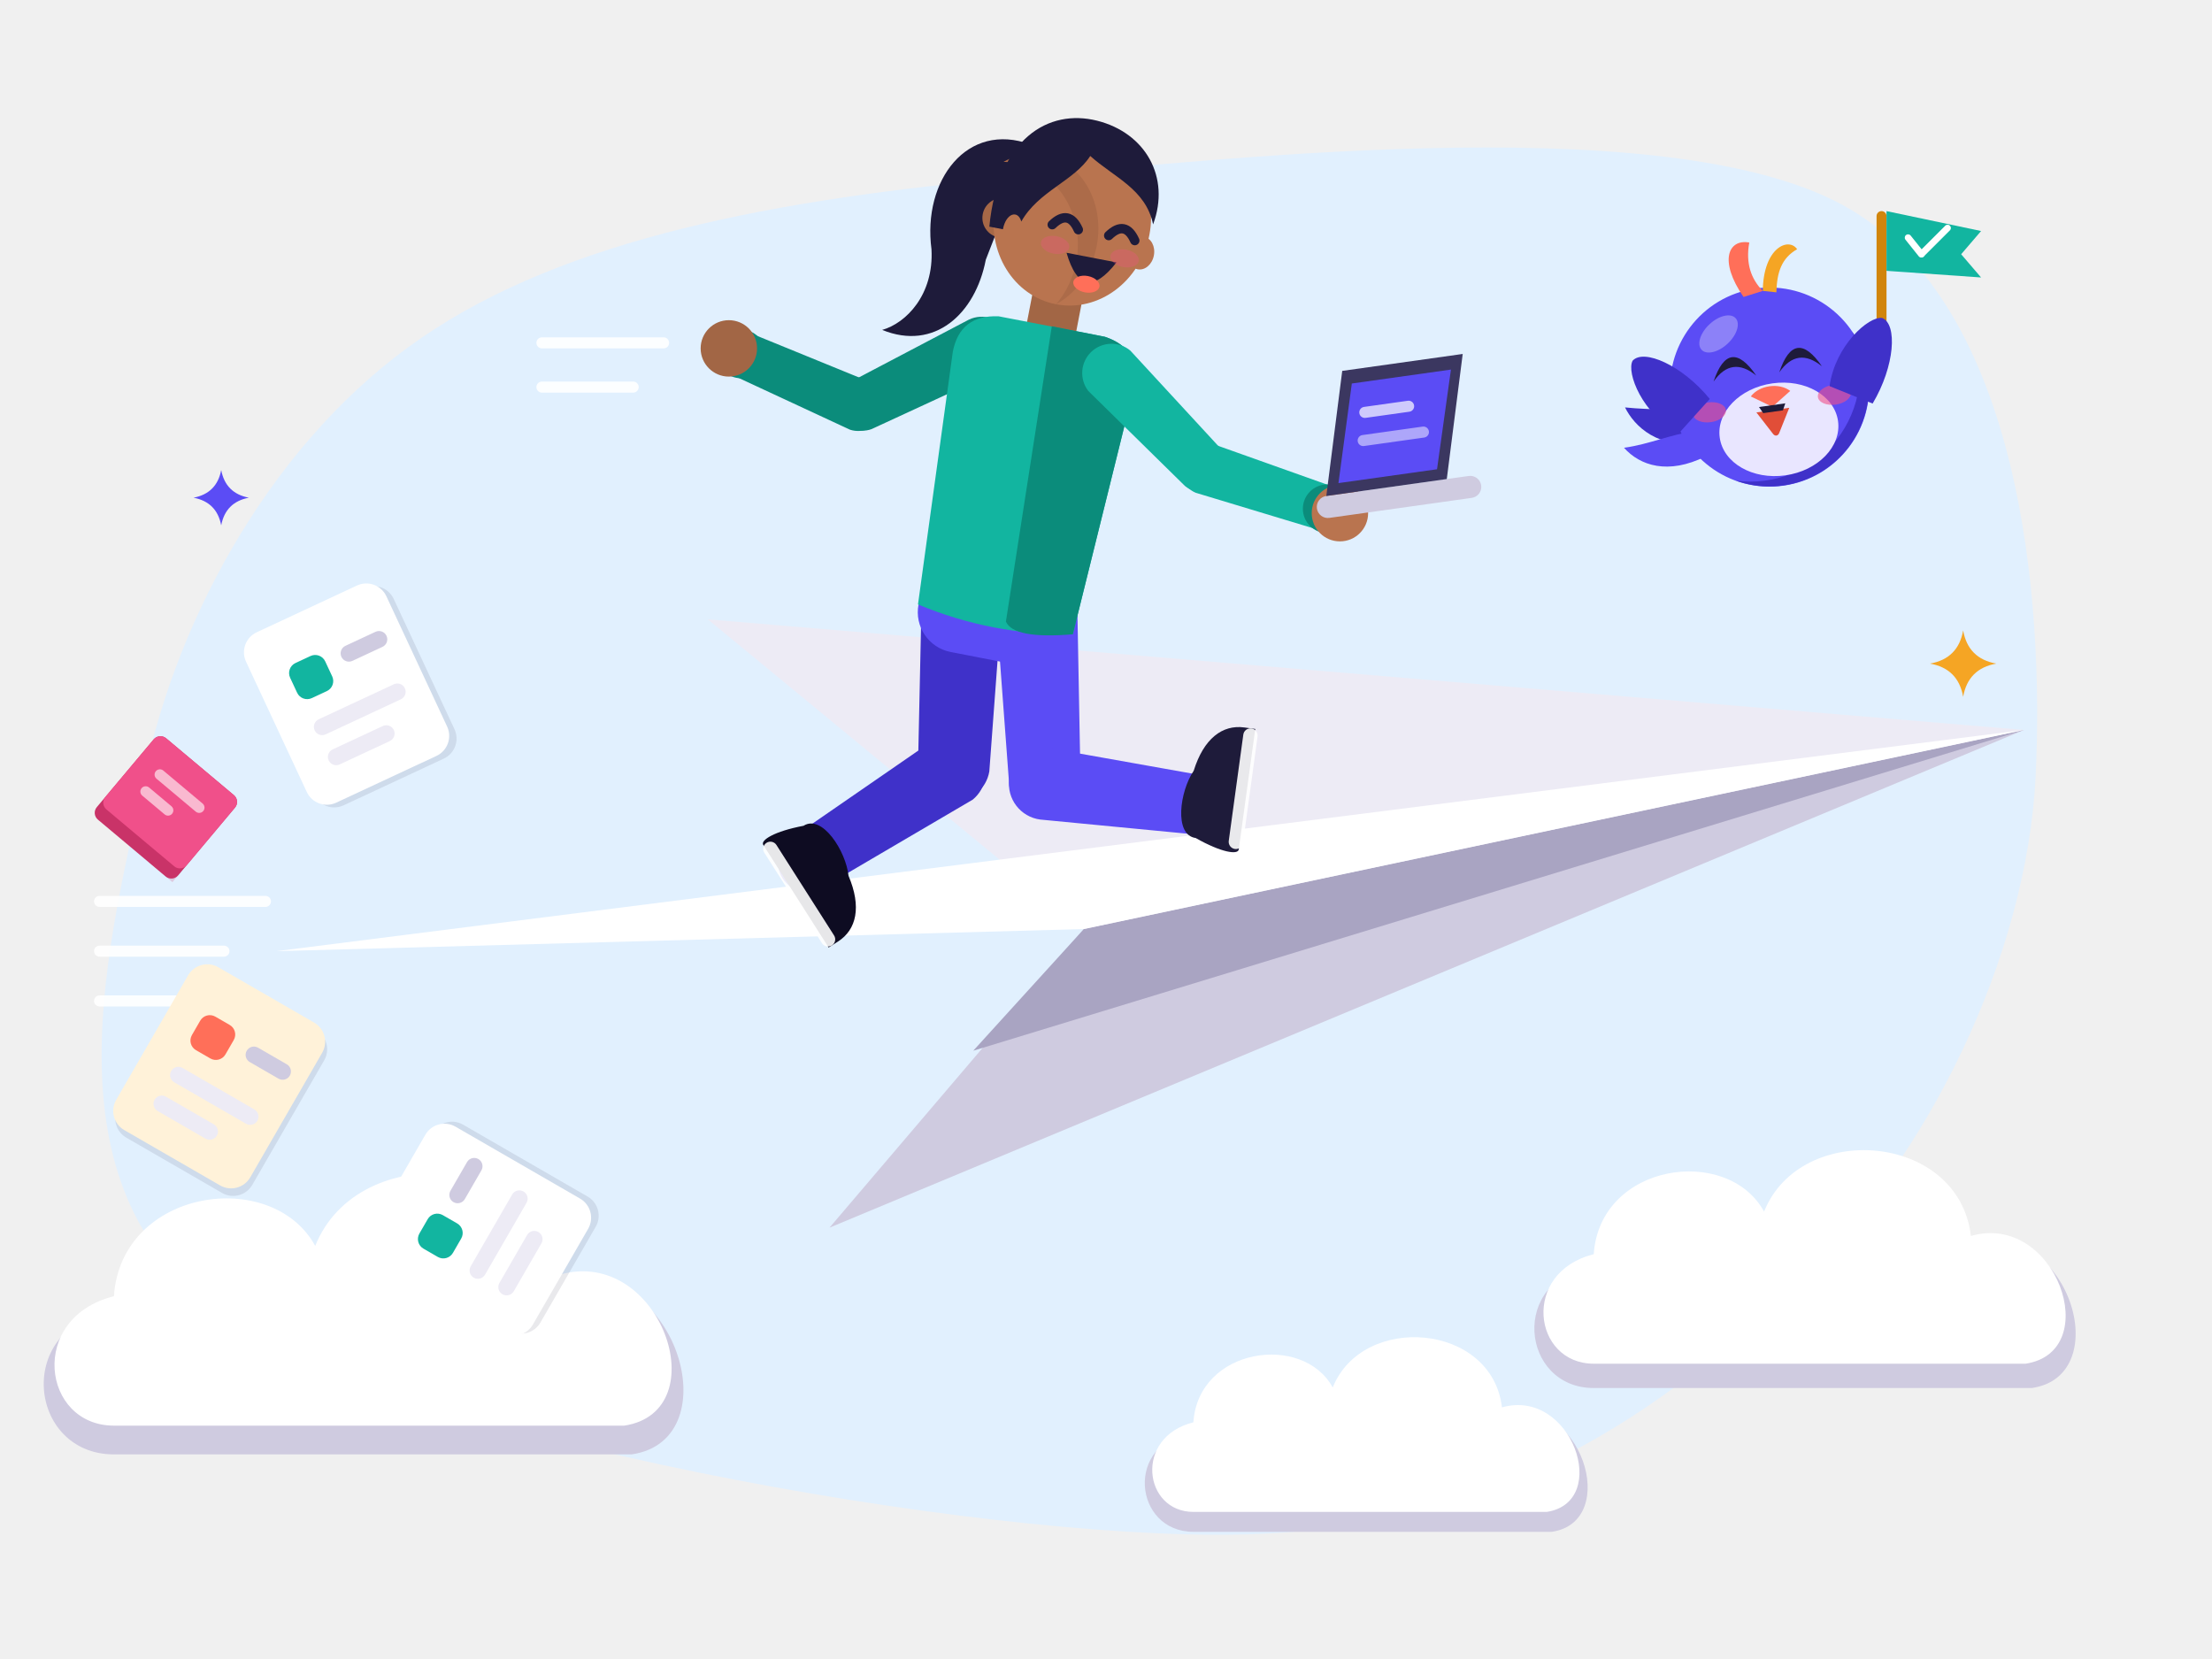
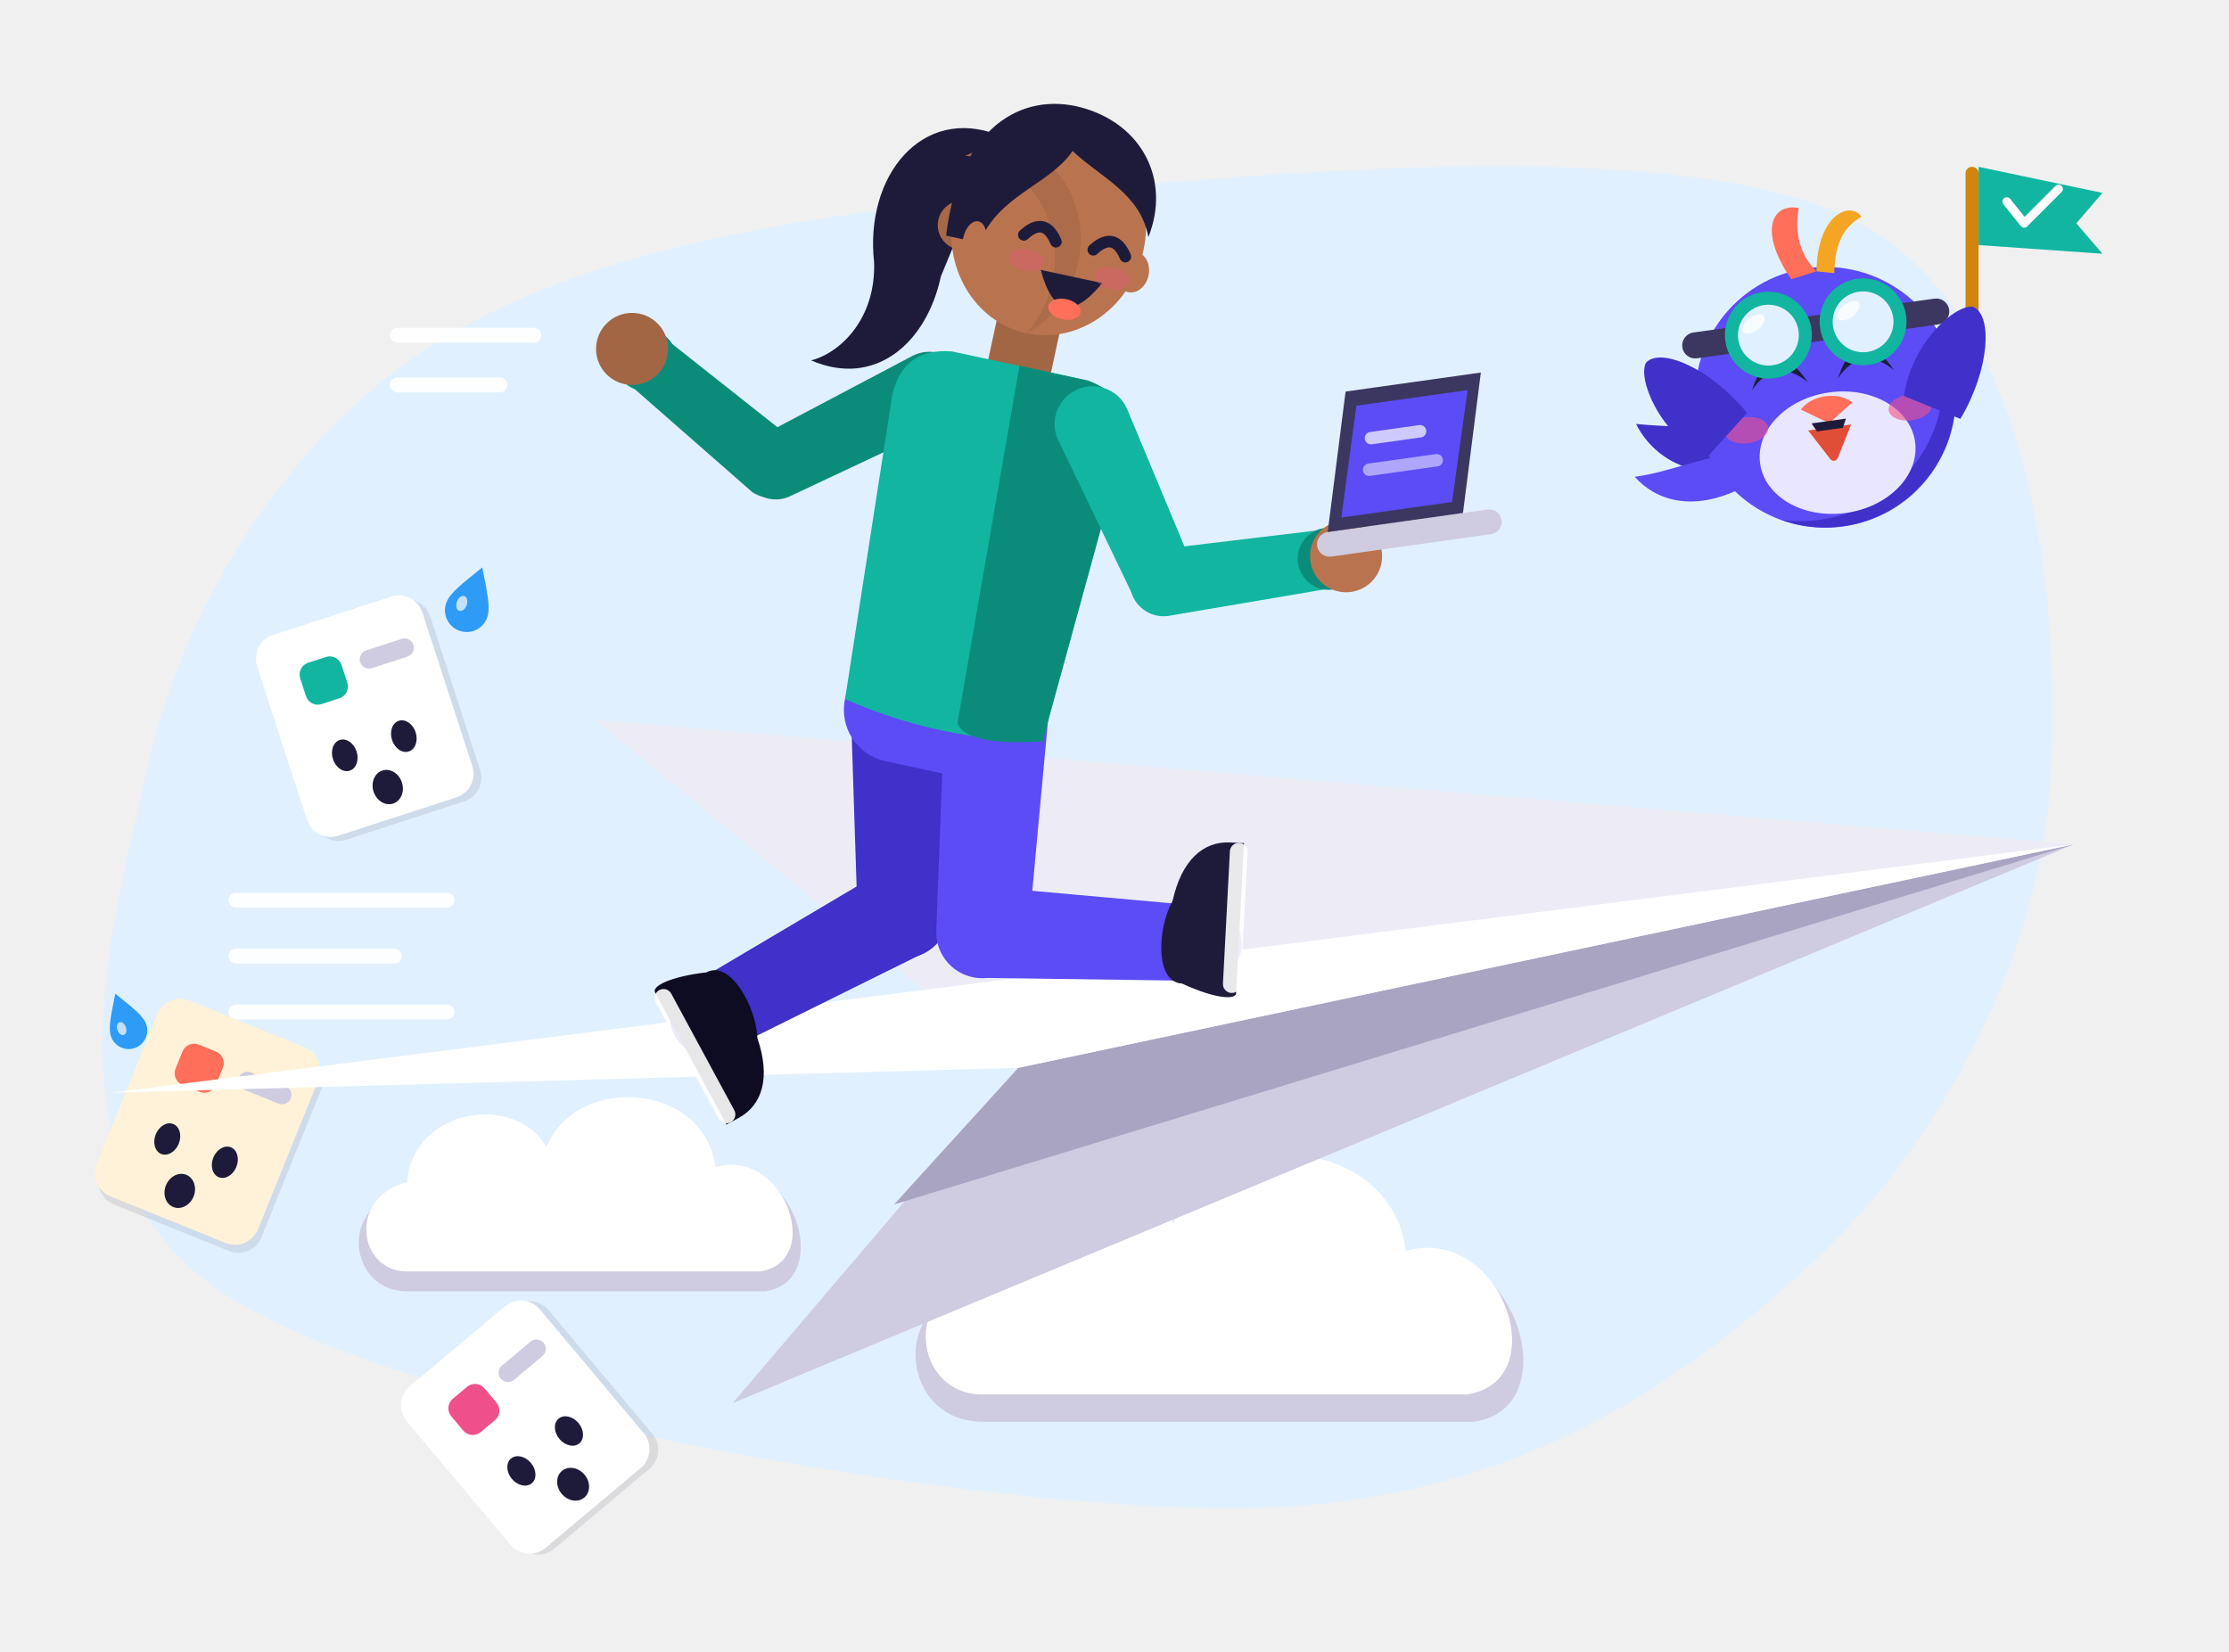
- <svg xmlns="http://www.w3.org/2000/svg" viewBox="0 0 400 300">
-   <path d="M368.1 140.6C366.4 173 348.8 209.5 324.7 232.3C300.7 255.1 271.2 276.7 223.8 277.5C176.3 278.4 72.8 260.1 39.9 237.3C6.9 214.4 20.1 169.6 26.1 140.3C32.2 110.9 49.9 79.1 76.2 61.1C102.4 43.1 140.4 36 183.5 32.1C226.5 28.2 303.8 19.7 334.5 37.8C365.3 55.9 369.7 108.2 368.1 140.6Z" fill="#E1F0FE" />
-   <g transform="translate(70 250) scale(1.3)">
+ <svg xmlns="http://www.w3.org/2000/svg" viewBox="32 -4 359 266">
+   <path d="M362.3 120.9C360.9 148.9 345 180.2 323.4 199.9C301.9 219.5 275.4 238.2 232.8 238.9C190.2 239.6 97.4 223.9 67.8 204.2C38.2 184.5 50 145.9 55.5 120.6C60.9 95.3 76.8 68 100.4 52.4C123.9 36.9 158 30.8 196.7 27.4C235.3 24.1 304.6 16.8 332.2 32.3C359.9 47.9 363.8 93 362.3 120.9Z" fill="#E1F0FE" />
+   <g transform="translate(232 214) scale(1.1)">
    <path d="M-38 10C-50 10-52-8-38-10C-38-26-16-30-10-18C-4-34 22-32 24-14C40-18 48 8 34 10Z" fill="#CFCBE0" />
    <path d="M-38 6C-48 6-50-9-38-12C-37-27-16-30-10-19C-4-34 22-32 24-15C38-19 46 4 33 6Z" fill="#FFFFFF" />
    <ellipse cx="-14" cy="-16" rx="6" ry="3" fill="#FFFFFF" opacity="0.7" />
  </g>
-   <g transform="translate(330 240) scale(1.1)">
+   <g transform="translate(128 196) scale(0.8)">
    <path d="M-38 10C-50 10-52-8-38-10C-38-26-16-30-10-18C-4-34 22-32 24-14C40-18 48 8 34 10Z" fill="#CFCBE0" />
    <path d="M-38 6C-48 6-50-9-38-12C-37-27-16-30-10-19C-4-34 22-32 24-15C38-19 46 4 33 6Z" fill="#FFFFFF" />
    <ellipse cx="-14" cy="-16" rx="6" ry="3" fill="#FFFFFF" opacity="0.7" />
  </g>
-   <g transform="translate(250 268) scale(0.9)">
-     <path d="M-38 10C-50 10-52-8-38-10C-38-26-16-30-10-18C-4-34 22-32 24-14C40-18 48 8 34 10Z" fill="#CFCBE0" />
-     <path d="M-38 6C-48 6-50-9-38-12C-37-27-16-30-10-19C-4-34 22-32 24-15C38-19 46 4 33 6Z" fill="#FFFFFF" />
-     <ellipse cx="-14" cy="-16" rx="6" ry="3" fill="#FFFFFF" opacity="0.7" />
-   </g>
-   <path d="M355 114Q355.9 119.1 361 120Q355.9 120.9 355 126Q354.1 120.9 349 120Q354.1 119.1 355 114Z" fill="#F5A524" />
-   <path d="M40 85Q40.8 89.2 45 90Q40.8 90.8 40 95Q39.2 90.8 35 90Q39.2 89.2 40 85Z" fill="#5B4CF5" />
  <g opacity="0.9">
-     <path d="M18 164L48 164A1 1 0 0 0 48 162L18 162A1 1 0 0 0 18 164Z" fill="#FFFFFF" />
+     <path d="M70 142.2L104 142.2A1.2 1.2 0 0 0 104 139.8L70 139.8A1.2 1.2 0 0 0 70 142.2Z" fill="#FFFFFF" />
  </g>
  <g opacity="0.9">
-     <path d="M18 173L40.5 173A1 1 0 0 0 40.5 171L18 171A1 1 0 0 0 18 173Z" fill="#FFFFFF" />
+     <path d="M70 151.2L95.5 151.2A1.2 1.2 0 0 0 95.5 148.8L70 148.8A1.2 1.2 0 0 0 70 151.2Z" fill="#FFFFFF" />
  </g>
  <g opacity="0.9">
-     <path d="M18 182L48 182A1 1 0 0 0 48 180L18 180A1 1 0 0 0 18 182Z" fill="#FFFFFF" />
+     <path d="M70 160.2L104 160.2A1.2 1.2 0 0 0 104 157.8L70 157.8A1.2 1.2 0 0 0 70 160.2Z" fill="#FFFFFF" />
  </g>
-   <g transform="translate(64 126) rotate(-25)">
+   <g transform="translate(92 112) rotate(-18)">
    <rect x="-14" y="-17" width="28" height="34" rx="4" fill="#1E1B3A" opacity="0.1" />
    <rect x="-15" y="-18" width="28" height="34" rx="4" fill="#FFFFFF" />
-     <rect x="-9" y="-10" width="7" height="7" rx="2" fill="#12B5A0" />
-     <rect x="1" y="-9" width="9" height="3" rx="1.5" fill="#CFCBE0" />
-     <rect x="-9" y="1" width="18" height="3" rx="1.5" fill="#EDEBF5" />
-     <rect x="-9" y="7" width="13" height="3" rx="1.5" fill="#EDEBF5" />
+     <rect x="-9" y="-12" width="7" height="7" rx="2" fill="#12B5A0" />
+     <rect x="1" y="-11" width="9" height="3" rx="1.5" fill="#CFCBE0" />
+     <ellipse cx="-6" cy="4" rx="2" ry="2.6" fill="#1E1B3A" />
+     <ellipse cx="4" cy="4" rx="2" ry="2.6" fill="#1E1B3A" />
+     <ellipse cx="-1" cy="11" rx="2.4" ry="2.8" fill="#1E1B3A" />
  </g>
-   <g transform="translate(40 196) rotate(30)">
+   <g transform="translate(66 178) rotate(22)">
    <rect x="-14" y="-17" width="28" height="34" rx="4" fill="#1E1B3A" opacity="0.1" />
    <rect x="-15" y="-18" width="28" height="34" rx="4" fill="#FFF2D9" />
-     <rect x="-9" y="-10" width="7" height="7" rx="2" fill="#FF6F59" />
-     <rect x="1" y="-9" width="9" height="3" rx="1.5" fill="#CFCBE0" />
-     <rect x="-9" y="1" width="18" height="3" rx="1.5" fill="#EDEBF5" />
-     <rect x="-9" y="7" width="13" height="3" rx="1.5" fill="#EDEBF5" />
+     <rect x="-9" y="-12" width="7" height="7" rx="2" fill="#FF6F59" />
+     <rect x="1" y="-11" width="9" height="3" rx="1.5" fill="#CFCBE0" />
+     <ellipse cx="-6" cy="4" rx="2" ry="2.6" fill="#1E1B3A" />
+     <ellipse cx="4" cy="4" rx="2" ry="2.6" fill="#1E1B3A" />
+     <ellipse cx="-1" cy="11" rx="2.4" ry="2.8" fill="#1E1B3A" />
  </g>
-   <g transform="translate(88 222) rotate(-60)">
+   <g transform="translate(118 226) rotate(-40)">
    <rect x="-14" y="-17" width="28" height="34" rx="4" fill="#1E1B3A" opacity="0.1" />
    <rect x="-15" y="-18" width="28" height="34" rx="4" fill="#FFFFFF" />
-     <rect x="-9" y="-10" width="7" height="7" rx="2" fill="#12B5A0" />
-     <rect x="1" y="-9" width="9" height="3" rx="1.5" fill="#CFCBE0" />
-     <rect x="-9" y="1" width="18" height="3" rx="1.5" fill="#EDEBF5" />
-     <rect x="-9" y="7" width="13" height="3" rx="1.5" fill="#EDEBF5" />
+     <rect x="-9" y="-12" width="7" height="7" rx="2" fill="#F0508A" />
+     <rect x="1" y="-11" width="9" height="3" rx="1.5" fill="#CFCBE0" />
+     <ellipse cx="-6" cy="4" rx="2" ry="2.6" fill="#1E1B3A" />
+     <ellipse cx="4" cy="4" rx="2" ry="2.6" fill="#1E1B3A" />
+     <ellipse cx="-1" cy="11" rx="2.4" ry="2.8" fill="#1E1B3A" />
  </g>
-   <g transform="translate(30 146) rotate(40) scale(0.8)">
-     <rect x="-12" y="-12" width="24" height="24" rx="2" fill="#C93368" />
-     <rect x="-12" y="-12" width="24" height="21" rx="2" fill="#F0508A" />
-     <path d="M5 9L12 9L12 12L5 12Z" fill="#C93368" opacity="0.2" />
-     <rect x="-7" y="-6" width="14" height="2.4" rx="1.2" fill="#FFFFFF" opacity="0.6" />
-     <rect x="-7" y="-1" width="9" height="2.4" rx="1.2" fill="#FFFFFF" opacity="0.6" />
+   <g transform="translate(108 92) rotate(20) scale(0.7)">
+     <path d="M0-7C3-2 5 1 5 3.5A5 5 0 0 1-5 3.5C-5 1-3-2 0-7Z" fill="#2E9BF6" />
+     <ellipse cx="-1.6" cy="2.4" rx="1.2" ry="1.8" fill="#FFFFFF" opacity="0.7" />
+   </g>
+   <g transform="translate(52 160) rotate(-20) scale(0.6)">
+     <path d="M0-7C3-2 5 1 5 3.5A5 5 0 0 1-5 3.5C-5 1-3-2 0-7Z" fill="#2E9BF6" />
+     <ellipse cx="-1.6" cy="2.4" rx="1.2" ry="1.8" fill="#FFFFFF" opacity="0.7" />
  </g>
  <path d="M366 132 L128 112 L196 168Z" fill="#EDEBF5" />
  <path d="M366 132 L196 168 L150 222Z" fill="#CFCBE0" />
  <path d="M366 132 L196 168 L176 190Z" fill="#A9A4C2" />
  <path d="M366 132 L50 172 L196 168Z" fill="#FFFFFF" />
-   <g transform="translate(193.9 39.8) rotate(10.9) scale(1)">
+   <g transform="translate(200.9 33) rotate(12.1) scale(1.1)">
    <g transform="scale(1 1)">
      <path d="M-10-12C-22-14-28-2-24 10C-22 18-26 24-30 26C-20 28-14 20-14 10Z" fill="#1E1B3A" />
    </g>
  </g>
-   <path d="M166.7 106.5L166 138.8A6.5 6.5 0 0 0 178.9 139.5L181.3 107.2A7.3 7.3 0 0 0 166.7 106.5Z" fill="#3F31C9" />
-   <path d="M169 133.7L143.2 151.5A5.3 5.3 0 0 0 148.8 160.5L175.9 144.6A6.5 6.5 0 0 0 169 133.7Z" fill="#3F31C9" />
-   <g transform="translate(146 156) rotate(57.5) scale(1 1)">
+   <path d="M168.9 106L170.1 143A7.4 7.4 0 0 0 184.9 142.9L185.7 105.9A8.4 8.4 0 0 0 168.9 106Z" fill="#3F31C9" />
+   <path d="M174 136.4L143.1 154.7A6 6 0 0 0 148.9 165.3L181 149.4A7.4 7.4 0 0 0 174 136.4Z" fill="#3F31C9" />
+   <g transform="translate(146 160) rotate(61.6) scale(1.1 1.1)">
    <path d="M-6-3C-6-7 2-7 6-5C12-4 15-1 15 3L15 5-7 5C-8 5-8 2-6-3Z" fill="#0E0C22" />
    <rect x="-7" y="3" width="22" height="2.6" rx="1.3" fill="#FFFFFF" opacity="0.9" />
  </g>
-   <path d="M175.2 57.8L153.5 69.2A4.7 4.7 0 0 0 157.6 77.6L179.9 67.3A5.3 5.3 0 0 0 175.2 57.8Z" fill="#0B8C7B" />
-   <path d="M157.4 69.1L135.6 60.2A4.1 4.1 0 0 0 132.4 67.8L153.7 77.7A4.7 4.7 0 0 0 157.4 69.1Z" fill="#0B8C7B" />
-   <circle cx="134" cy="64" r="4.4" fill="#0B8C7B" />
-   <circle cx="131.8" cy="63" r="5.1" fill="#A26645" />
-   <path d="M180.1 109.8L182.5 142A6.5 6.5 0 0 0 195.4 141.5L194.8 109.1A7.3 7.3 0 0 0 180.1 109.8Z" fill="#5B4CF5" />
-   <path d="M188.1 148.2L219.3 151.2A5.3 5.3 0 0 0 220.7 140.8L189.8 135.3A6.5 6.5 0 0 0 188.1 148.2Z" fill="#5B4CF5" />
-   <g transform="translate(220 146) rotate(-82.2) scale(1 1)">
+   <path d="M179 53.3L154.2 66.4A5.4 5.4 0 0 0 159.1 76L184.4 64.1A6 6 0 0 0 179 53.3Z" fill="#0B8C7B" />
+   <path d="M160.1 67.1L139 50.4A4.7 4.7 0 0 0 133 57.6L153.2 75.3A5.4 5.4 0 0 0 160.1 67.1Z" fill="#0B8C7B" />
+   <circle cx="136" cy="54" r="5" fill="#0B8C7B" />
+   <circle cx="133.8" cy="52.2" r="5.8" fill="#A26645" />
+   <path d="M184.2 108.7L182.8 145.7A7.4 7.4 0 0 0 197.6 146.6L201 109.8A8.4 8.4 0 0 0 184.2 108.7Z" fill="#5B4CF5" />
+   <path d="M189.8 153.5L225.7 154A6 6 0 0 0 226.3 142L190.6 138.8A7.4 7.4 0 0 0 189.8 153.5Z" fill="#5B4CF5" />
+   <g transform="translate(226 148) rotate(-87) scale(1.1 1.1)">
    <path d="M-6-3C-6-7 2-7 6-5C12-4 15-1 15 3L15 5-7 5C-8 5-8 2-6-3Z" fill="#1E1B3A" />
    <rect x="-7" y="3" width="22" height="2.6" rx="1.3" fill="#FFFFFF" opacity="0.9" />
  </g>
-   <path d="M171.9 117.9L185.3 120.5A7.3 7.3 0 0 0 188.1 106.1L174.7 103.5A7.3 7.3 0 0 0 171.9 117.9Z" fill="#5B4CF5" />
-   <path d="M193.7 64.7L196.3 51.2A4.5 4.5 0 0 0 187.4 49.5L184.8 63A4.5 4.5 0 0 0 193.7 64.7Z" fill="#A26645" />
-   <path d="M166 109.3L172.3 63.6Q173.6 56.9 180.6 57.2L199.8 60.9Q206.4 63.1 205.1 69.9L194 114.7Q179.4 114.9 166 109.3Z" fill="#12B5A0" />
-   <path d="M181.9 112.4L190.2 59L199.8 60.9Q206.4 63.1 205.1 69.9L194 114.7Q183.3 115.6 181.9 112.4Z" fill="#0B8C7B" />
-   <g transform="translate(193.9 39.8) rotate(10.9) scale(1)">
+   <path d="M174.6 118.6L189.9 121.9A8.4 8.4 0 0 0 193.4 105.4L178.1 102.1A8.4 8.4 0 0 0 174.6 118.6Z" fill="#5B4CF5" />
+   <path d="M200.1 61.5L203.4 46.1A5.2 5.2 0 0 0 193.3 44L190 59.3A5.2 5.2 0 0 0 200.1 61.5Z" fill="#A26645" />
+   <path d="M168.1 108.6L175.7 59.7Q177.4 52 185.3 52.6L207.2 57.3Q214.6 60 213 67.7L199.9 115.4Q183.3 115.3 168.1 108.6Z" fill="#12B5A0" />
+   <path d="M186.2 112.5L196.2 54.9L207.2 57.3Q214.6 60 213 67.7L199.9 115.4Q187.7 116.2 186.2 112.5Z" fill="#0B8C7B" />
+   <g transform="translate(200.9 33) rotate(12.1) scale(1.1)">
    <circle cx="-12.5" cy="2" r="3.6" fill="#A66847" />
    <ellipse cx="0" cy="0" rx="14.2" ry="15.5" fill="#B9744F" />
    <path d="M-14.2 -8A14.2 15.5 0 0 1 0 15.5A12 14 0 0 0 -14.2 -8Z" fill="#AC6B49" />
    <ellipse cx="13.3" cy="3.5" rx="2.4" ry="3" fill="#B9744F" />
    <path d="M-3.4 1.5Q-1 -1.9 1.4 1.5" fill="none" stroke="#1E1B3A" stroke-width="1.7" stroke-linecap="round" stroke-linejoin="round" />
    <path d="M7 1.5Q9.4 -1.9 11.8 1.5" fill="none" stroke="#1E1B3A" stroke-width="1.7" stroke-linecap="round" stroke-linejoin="round" />
    <path d="M0.1 6Q4.7 15 9.3 6Z" fill="#1E1B3A" />
    <ellipse cx="4.7" cy="10.9" rx="2.4" ry="1.5" fill="#FF6F59" />
    <ellipse cx="-2.2" cy="5" rx="2.6" ry="1.6" fill="#F0508A" opacity="0.3" />
    <ellipse cx="10.6" cy="5" rx="2.6" ry="1.6" fill="#F0508A" opacity="0.3" />
    <g transform="scale(1 1)">
      <path d="M-14.5 4C-16-12-8-19 1-18.5C10-18 16-11 14.5-2C12-8 6-9 1-12C-1-7-7-4-9 2C-10 0-12 1-12 4Z" fill="#1E1B3A" />
    </g>
  </g>
-   <path d="M196.8 70.7L214.3 87.9A4.7 4.7 0 0 0 221 81.4L204.4 63.4A5.3 5.3 0 0 0 196.8 70.7Z" fill="#12B5A0" />
-   <path d="M216.2 89.1L238.7 95.9A4.1 4.1 0 0 0 241.3 88.1L219.1 80.2A4.7 4.7 0 0 0 216.2 89.1Z" fill="#12B5A0" />
-   <circle cx="240" cy="92" r="4.4" fill="#0B8C7B" />
-   <circle cx="242.3" cy="92.8" r="5.1" fill="#B9744F" />
-   <g transform="translate(252 90) rotate(-8)">
+   <path d="M202.4 66.8L214.5 92A5.4 5.4 0 0 0 224.3 87.7L213.5 61.8A6 6 0 0 0 202.4 66.8Z" fill="#12B5A0" />
+   <path d="M220.2 95.2L246.7 90.7A4.7 4.7 0 0 0 245.3 81.3L218.6 84.5A5.4 5.4 0 0 0 220.2 95.2Z" fill="#12B5A0" />
+   <circle cx="246" cy="86" r="5" fill="#0B8C7B" />
+   <circle cx="248.8" cy="85.6" r="5.8" fill="#B9744F" />
+   <g transform="translate(258 82) rotate(-8)">
    <rect x="-14" y="-2" width="30" height="4" rx="2" fill="#CFCBE0" />
    <path d="M-12-2L-6-24 16-24 10-2Z" fill="#3B3760" />
    <path d="M-9.5-4L-4.6-21.5 13.5-21.5 8.5-4Z" fill="#5B4CF5" />
    <rect x="-4" y="-17" width="10" height="2" rx="1" fill="#FFFFFF" opacity="0.7" />
    <rect x="-5" y="-12" width="13" height="2" rx="1" fill="#FFFFFF" opacity="0.5" />
  </g>
  <g opacity="0.9">
-     <path d="M98 63L120 63A1 1 0 0 0 120 61L98 61A1 1 0 0 0 98 63Z" fill="#FFFFFF" />
+     <path d="M96 51.2L118 51.2A1.2 1.2 0 0 0 118 48.8L96 48.8A1.2 1.2 0 0 0 96 51.2Z" fill="#FFFFFF" />
  </g>
  <g opacity="0.9">
-     <path d="M98 71L114.5 71A1 1 0 0 0 114.5 69L98 69A1 1 0 0 0 98 71Z" fill="#FFFFFF" />
+     <path d="M96 59.2L112.5 59.2A1.2 1.2 0 0 0 112.5 56.8L96 56.8A1.2 1.2 0 0 0 96 59.2Z" fill="#FFFFFF" />
  </g>
-   <g transform="translate(320 70) rotate(-8) scale(0.6)">
+   <g transform="translate(326 60) rotate(-8) scale(0.7)">
    <path d="M-22 14C-36 14-42 6-44 0C-36 2-30 2-24 6Z" fill="#3F31C9" />
    <path d="M-22 18C-34 22-42 18-46 12C-38 12-32 10-24 10Z" fill="#5B4CF5" />
    <circle cx="0" cy="0" r="30" fill="#5B4CF5" />
    <path d="M27 -13A30 30 0 0 1-14 26.5A33 33 0 0 0 27-13Z" fill="#3F31C9" />
    <ellipse cx="1" cy="13" rx="18" ry="14" fill="#E9E6FF" />
    <ellipse cx="-13" cy="-18" rx="7" ry="4" fill="#FFFFFF" opacity="0.3" transform="rotate(-35 -13 -18)" />
    <path d="M-4-28C-10-40-6-46 0-44C-2-38-1-33 2-29Z" fill="#FF6F59" />
    <path d="M2-29C4-42 12-44 14-40C9-38 7-34 6-28Z" fill="#F5A524" />
    <path d="M-16.5 -4Q-10 -17 -3.5 -4Q-10 -11 -16.5 -4Z" fill="#1E1B3A" />
    <path d="M3.5 -4Q10 -17 16.5 -4Q10 -11 3.5 -4Z" fill="#1E1B3A" />
    <ellipse cx="-19" cy="5" rx="5" ry="3" fill="#F0508A" opacity="0.6" />
    <ellipse cx="19" cy="5" rx="5" ry="3" fill="#F0508A" opacity="0.6" />
    <path d="M-6 2C-3-1 3-1 6 2L0 6Z" fill="#FF6F59" />
    <path d="M-5 7L5 7L1 14C0.5 15-0.5 15-1 14Z" fill="#E14E38" />
    <path d="M-4 5.5L4 5.5L3 7.5L-3 7.5Z" fill="#1E1B3A" />
+     <g>
+       <rect x="-31" y="-19" width="62" height="6" rx="3" fill="#3B3760" />
+       <circle cx="-11" cy="-16" r="10" fill="#12B5A0" />
+       <circle cx="11" cy="-16" r="10" fill="#12B5A0" />
+       <circle cx="-11" cy="-16" r="7" fill="#E1F0FE" />
+       <circle cx="11" cy="-16" r="7" fill="#E1F0FE" />
+       <ellipse cx="-14" cy="-19" rx="3" ry="1.6" fill="#FFFFFF" opacity="0.8" transform="rotate(-30 -14 -19)" />
+       <ellipse cx="8" cy="-19" rx="3" ry="1.6" fill="#FFFFFF" opacity="0.8" transform="rotate(-30 8 -19)" />
+     </g>
    <g transform="translate(35.5 -10.2) rotate(8)">
      <rect x="-1.5" y="-38" width="3" height="44" rx="1.5" fill="#D1850C" />
      <path d="M1.5-38L30-32 24-25 30-18 1.5-20Z" fill="#12B5A0" />
      <path d="M7.2 -29.4L11.2 -24.4A1 1 0 0 0 12.8 -25.6L8.8 -30.6A1 1 0 0 0 7.2 -29.4Z" fill="#FFFFFF" />
      <path d="M12.7 -24.3L20.7 -32.3A1 1 0 0 0 19.3 -33.7L11.3 -25.7A1 1 0 0 0 12.7 -24.3Z" fill="#FFFFFF" />
    </g>
    <g transform="translate(-25 4) rotate(230)">
      <path d="M-2-7C10-10 22-4 23 0C23 5 11 9-2 7Z" fill="#3F31C9" />
    </g>
    <g transform="translate(25 4) rotate(-60)">
      <path d="M-2-7C10-10 22-4 23 0C23 5 11 9-2 7Z" fill="#3F31C9" />
    </g>
  </g>
</svg>
